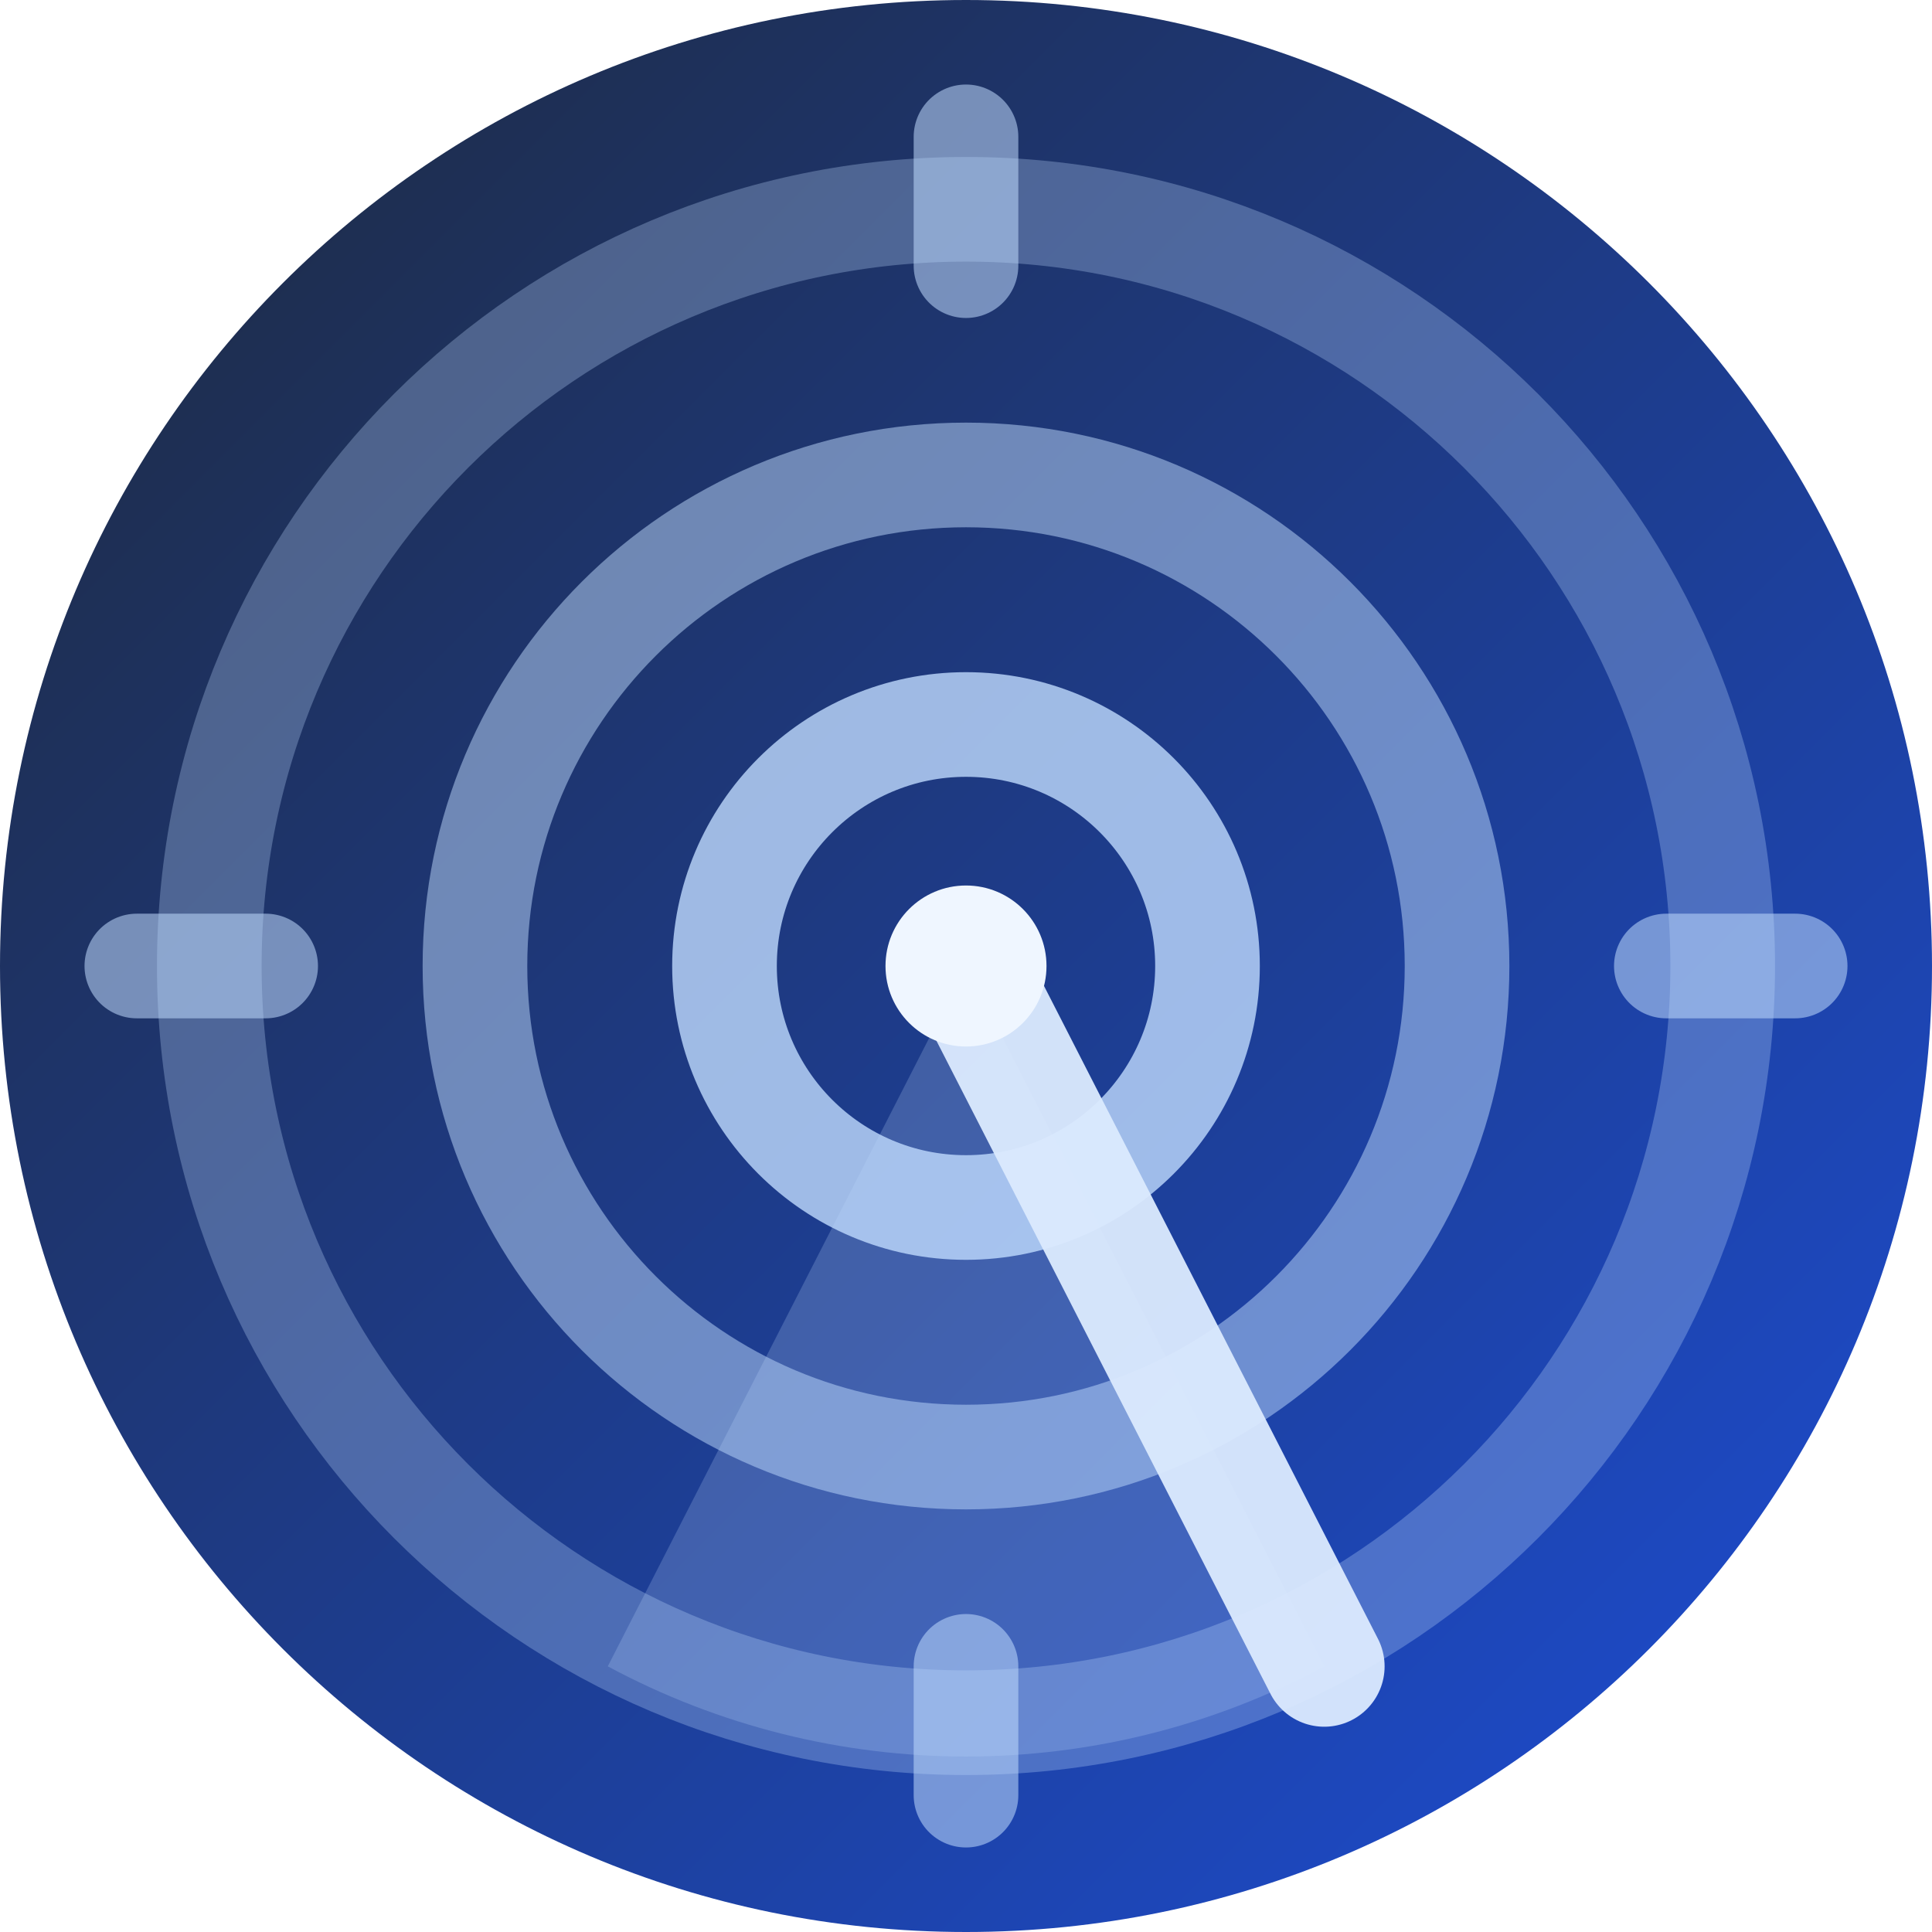
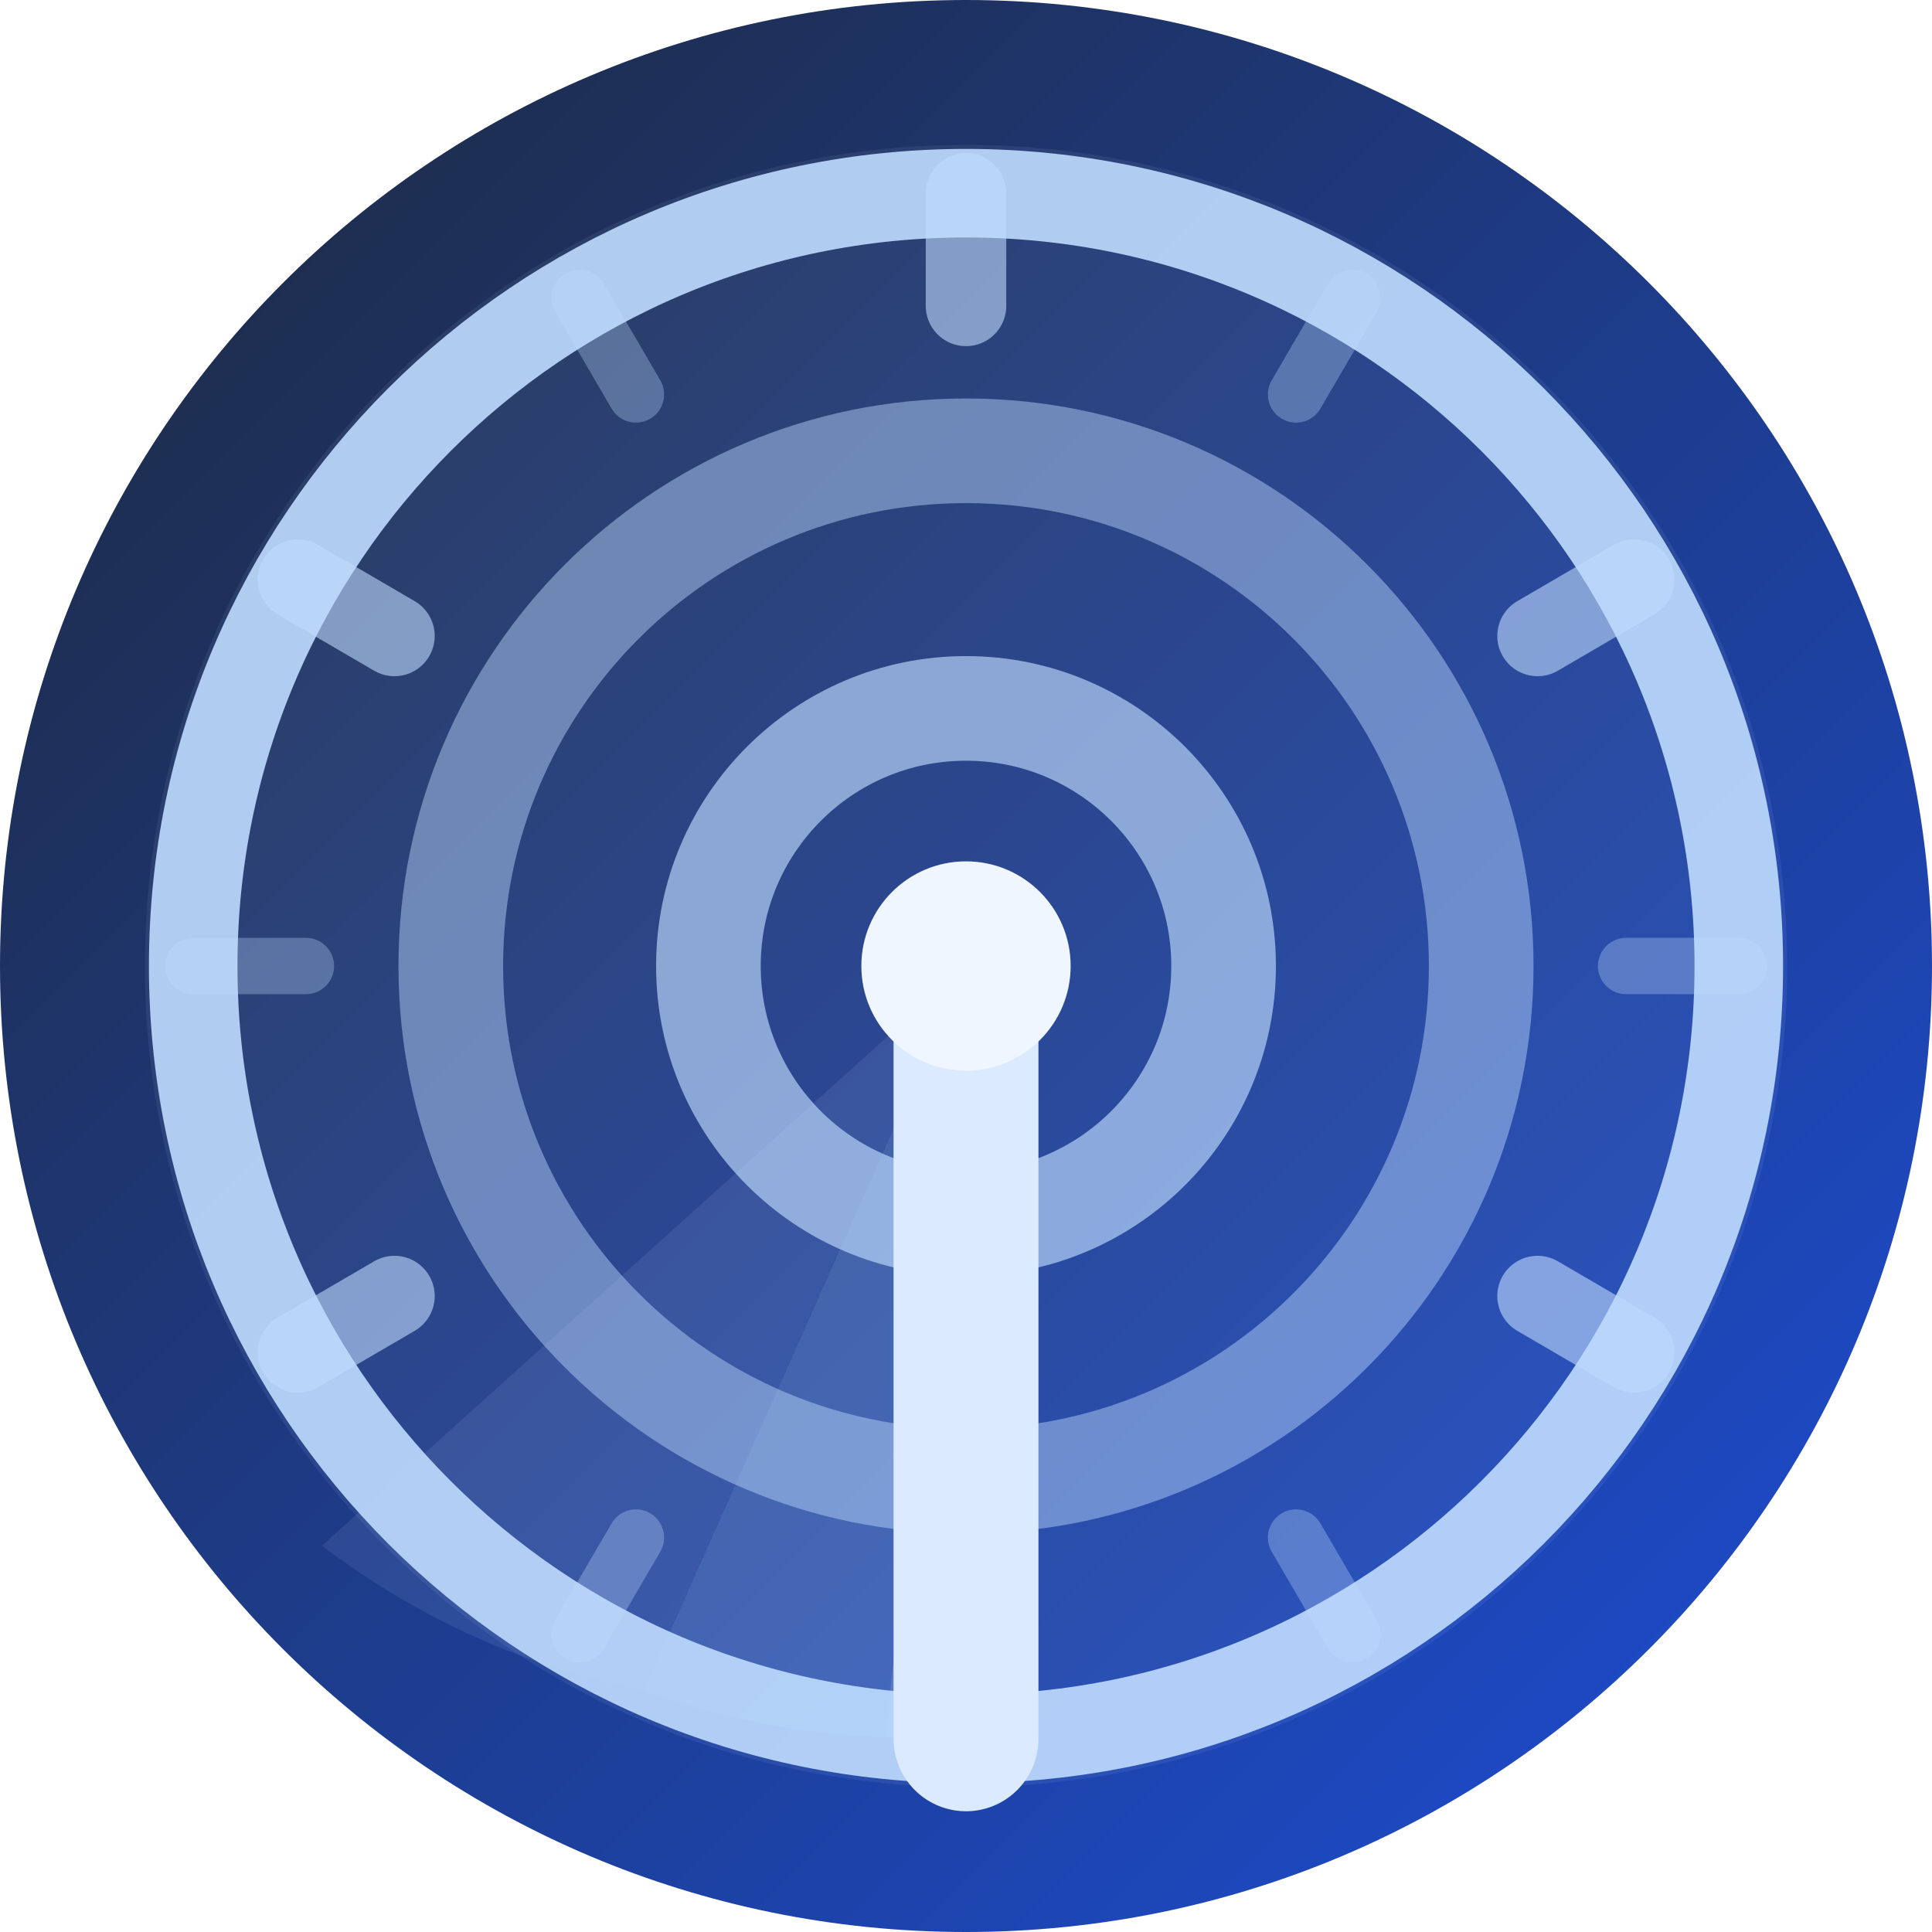
<svg xmlns="http://www.w3.org/2000/svg" viewBox="0 0 24 24" width="24" height="24" fill="none">
  <defs>
    <linearGradient id="rr-disc" x1="0" y1="0" x2="24" y2="24" gradientUnits="userSpaceOnUse">
      <stop offset="0" stop-color="#1e293b" />
      <stop offset="1" stop-color="#1d4ed8" />
    </linearGradient>
  </defs>
  <circle cx="12" cy="12" r="12" fill="url(#rr-disc)" />
-   <g stroke="#bfdbfe" stroke-width="1.3" stroke-linecap="round" stroke-linejoin="round">
-     <circle cx="12" cy="12" r="9.4" opacity="0.3" />
-     <circle cx="12" cy="12" r="6.1" opacity="0.5" />
-     <circle cx="12" cy="12" r="3" opacity="0.8" />
-     <line x1="12" y1="1.7" x2="12" y2="3.3" opacity="0.55" />
-     <line x1="12" y1="20.7" x2="12" y2="22.3" opacity="0.55" />
-     <line x1="1.7" y1="12" x2="3.3" y2="12" opacity="0.55" />
-     <line x1="20.7" y1="12" x2="22.3" y2="12" opacity="0.55" />
+   <circle cx="12" cy="12" r="10.2" fill="#bfdbfe" opacity="0.08" />
+   <g stroke="#bfdbfe" stroke-linecap="round" stroke-linejoin="round" fill="none">
+     <circle cx="12" cy="12" r="9.6" stroke-width="1.1" opacity="0.9" />
+     <circle cx="12" cy="12" r="6.4" stroke-width="1.3" opacity="0.45" />
+     <circle cx="12" cy="12" r="3.2" stroke-width="1.3" opacity="0.65" />
+     <line x1="12" y1="2.4" x2="12" y2="3.8" stroke-width="1" opacity="0.6" />
+     <line x1="16.8" y1="3.7" x2="16.1" y2="4.9" stroke-width="0.7" opacity="0.32" />
+     <line x1="20.3" y1="7.2" x2="19.1" y2="7.9" stroke-width="1" opacity="0.6" />
+     <line x1="21.6" y1="12" x2="20.2" y2="12" stroke-width="0.7" opacity="0.32" />
+     <line x1="20.3" y1="16.8" x2="19.1" y2="16.1" stroke-width="1" opacity="0.6" />
+     <line x1="16.8" y1="20.3" x2="16.1" y2="19.1" stroke-width="0.7" opacity="0.32" />
+     <line x1="12" y1="21.6" x2="12" y2="20.2" stroke-width="1" opacity="0.6" />
+     <line x1="7.2" y1="20.3" x2="7.9" y2="19.1" stroke-width="0.7" opacity="0.32" />
+     <line x1="3.7" y1="16.8" x2="4.9" y2="16.1" stroke-width="1" opacity="0.6" />
+     <line x1="2.4" y1="12" x2="3.8" y2="12" stroke-width="0.7" opacity="0.32" />
+     <line x1="3.7" y1="7.2" x2="4.9" y2="7.9" stroke-width="1" opacity="0.6" />
+     <line x1="7.2" y1="3.7" x2="7.9" y2="4.9" stroke-width="0.7" opacity="0.32" />
  </g>
-   <path d="M12 12 L7.55 20.7 A9.4 9.4 0 0 0 16.45 20.7 Z" fill="#bfdbfe" opacity="0.22" />
-   <line x1="12" y1="12" x2="16.45" y2="20.7" stroke="#dbeafe" stroke-width="1.5" stroke-linecap="round" opacity="0.95" />
-   <circle cx="12" cy="12" r="1" fill="#eff6ff" />
+   <path d="M12 12 L4.0 19.2 A9.6 9.6 0 0 0 8.0 21.0 Z" fill="#bfdbfe" opacity="0.1" />
+   <path d="M12 12 L8.0 21.0 A9.6 9.6 0 0 0 11.0 21.58 Z" fill="#bfdbfe" opacity="0.18" />
+   <path d="M12 12 L11.0 21.58 A9.6 9.6 0 0 0 12 21.6 Z" fill="#bfdbfe" opacity="0.32" />
+   <line x1="12" y1="12" x2="12" y2="21.6" stroke="#dbeafe" stroke-width="1.8" stroke-linecap="round" opacity="1" />
+   <circle cx="12" cy="12" r="1.3" fill="#eff6ff" />
</svg>
